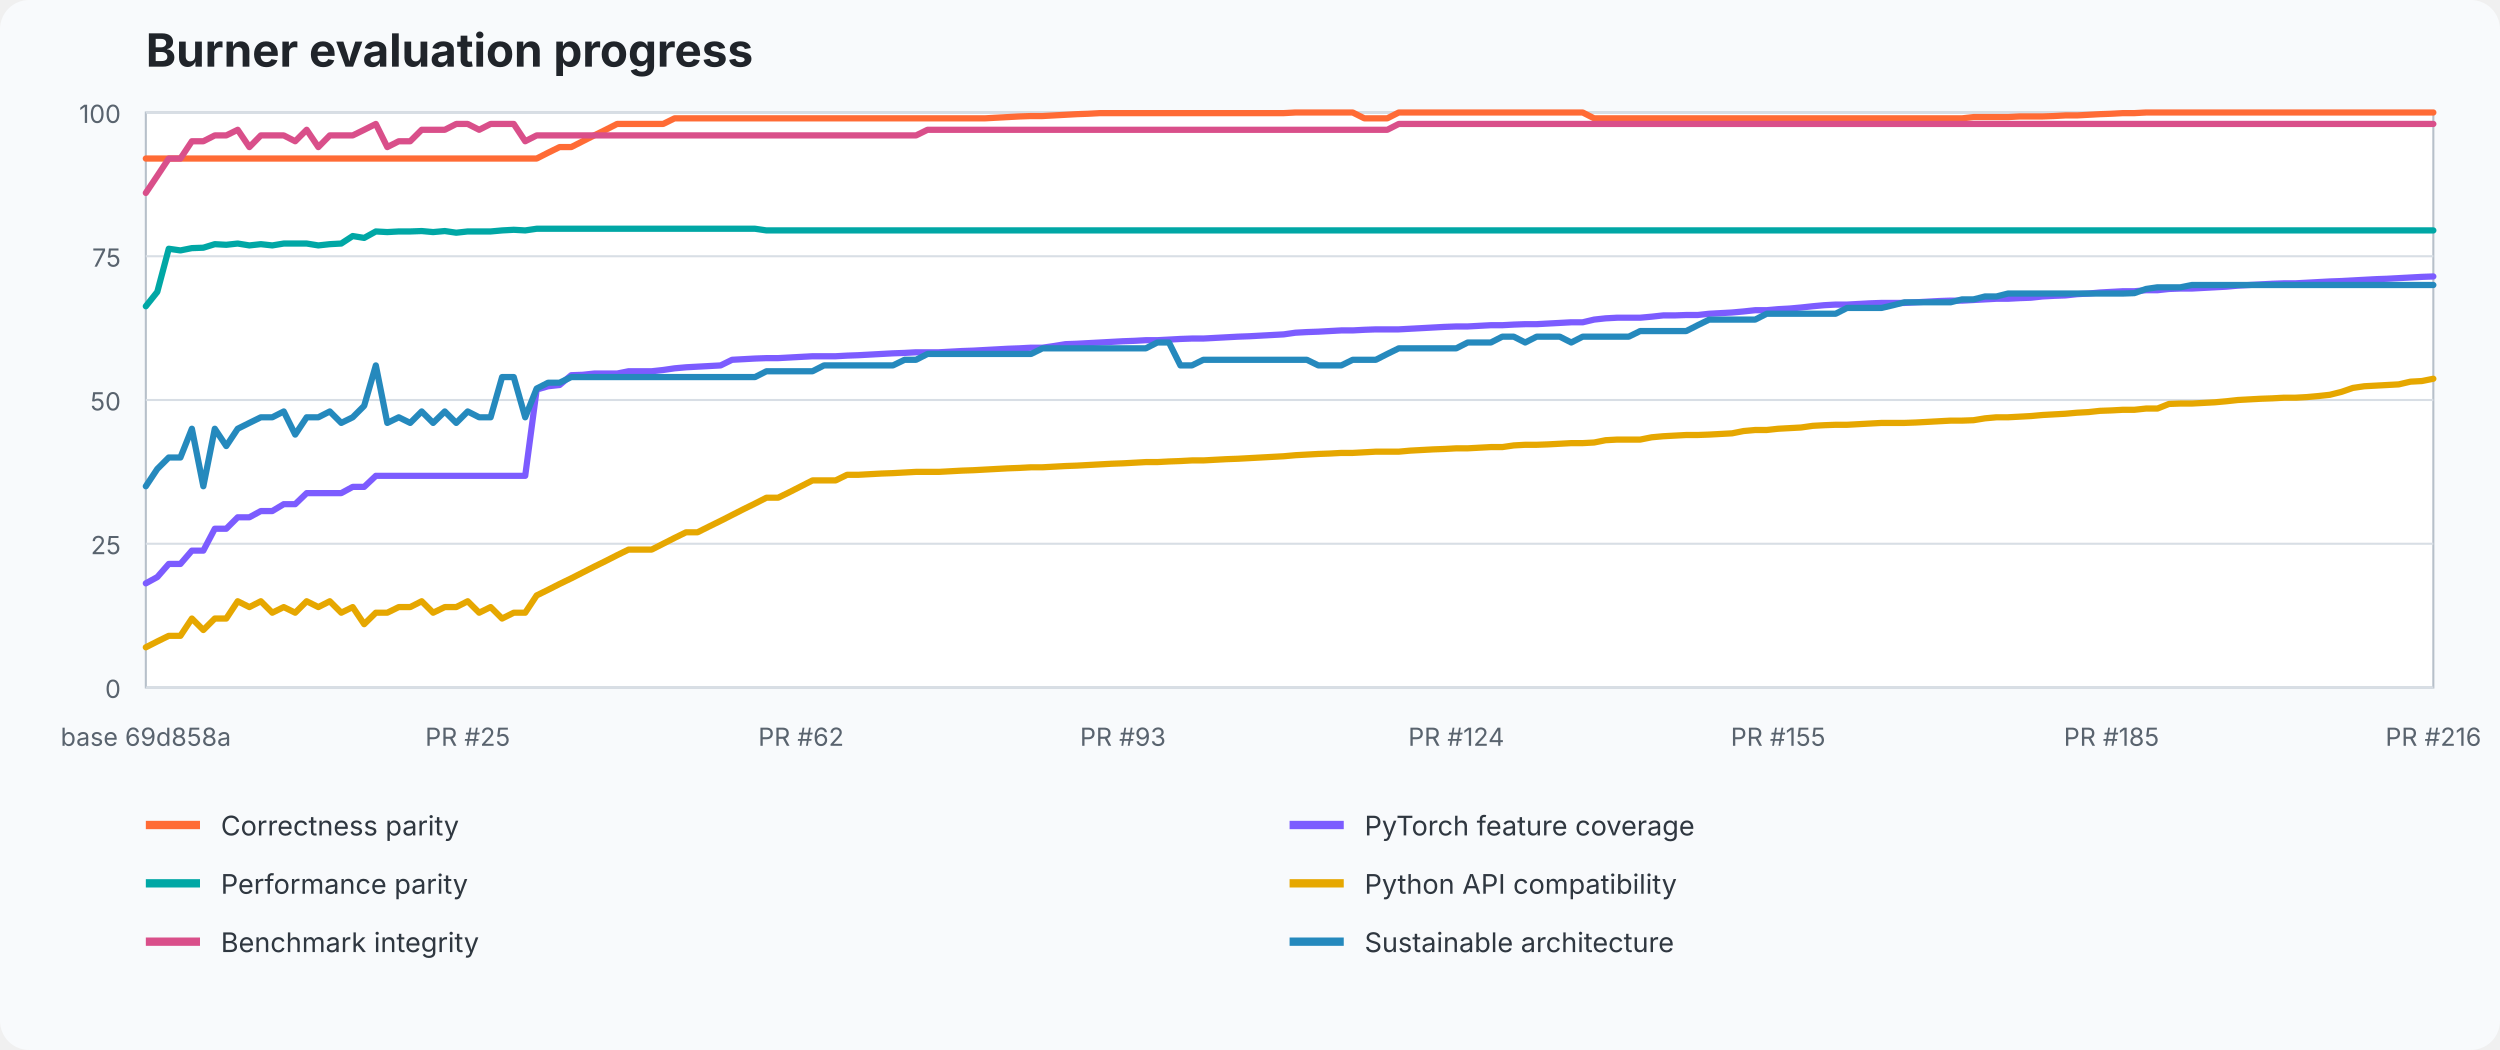
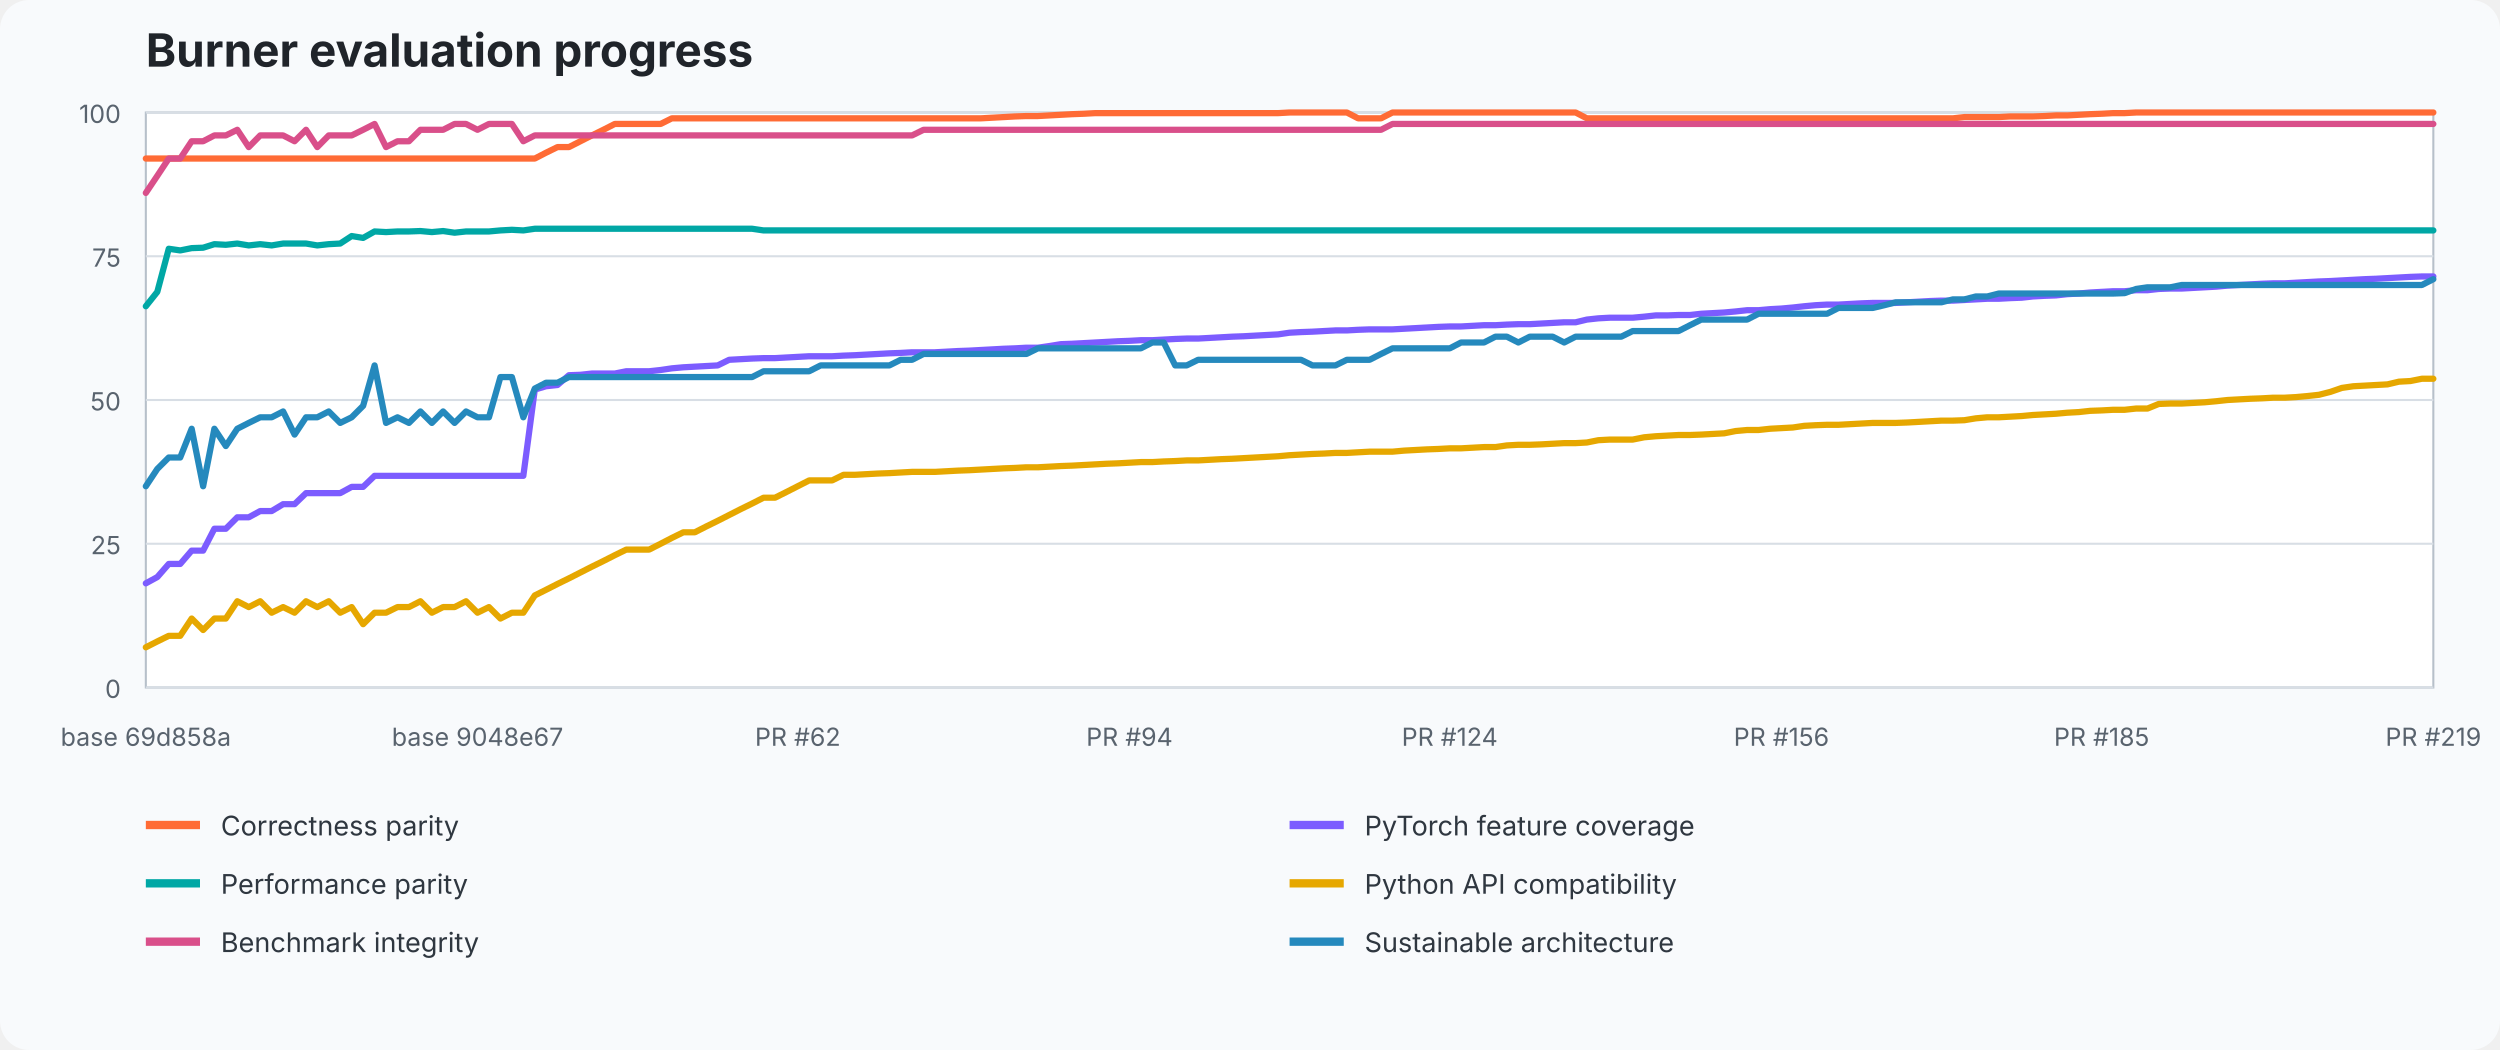
<svg xmlns="http://www.w3.org/2000/svg" width="1200" height="504" viewBox="0 0 1200 504" role="img" aria-labelledby="title desc">
  <style>text{font-family:ui-sans-serif,system-ui,-apple-system,BlinkMacSystemFont,"Segoe UI",sans-serif}.title{font-size:22px;font-weight:700;fill:#20242a}.axis{font-size:12px;fill:#59636e}.legend{font-size:13px;fill:#2f3740}.grid{stroke:#d8dee5;stroke-width:1}.plot{fill:#fff;stroke:#b7c0ca}</style>
  <rect width="100%" height="100%" fill="#f8fafc" rx="14" />
  <text x="70" y="32" class="title">Burner evaluation progress</text>
  <rect x="70" y="54" width="1098" height="276" class="plot" />
  <line x1="70" y1="330" x2="1168" y2="330" class="grid" />
  <text x="58" y="335" text-anchor="end" class="axis">0</text>
  <line x1="70" y1="261" x2="1168" y2="261" class="grid" />
  <text x="58" y="266" text-anchor="end" class="axis">25</text>
  <line x1="70" y1="192" x2="1168" y2="192" class="grid" />
  <text x="58" y="197" text-anchor="end" class="axis">50</text>
  <line x1="70" y1="123" x2="1168" y2="123" class="grid" />
  <text x="58" y="128" text-anchor="end" class="axis">75</text>
  <line x1="70" y1="54" x2="1168" y2="54" class="grid" />
  <text x="58" y="59" text-anchor="end" class="axis">100</text>
-   <polyline points="70.0,76.1 75.5,76.1 81.0,76.1 86.6,76.1 92.1,76.1 97.6,76.1 103.1,76.1 108.6,76.1 114.1,76.1 119.7,76.1 125.2,76.1 130.7,76.1 136.2,76.1 141.7,76.1 147.2,76.1 152.8,76.1 158.3,76.1 163.8,76.1 169.3,76.1 174.8,76.1 180.4,76.1 185.9,76.1 191.4,76.1 196.9,76.1 202.4,76.1 207.9,76.1 213.5,76.1 219.0,76.1 224.5,76.1 230.0,76.1 235.5,76.1 241.0,76.1 246.6,76.1 252.1,76.1 257.6,76.1 263.1,73.3 268.6,70.6 274.2,70.6 279.7,67.8 285.2,65.0 290.7,62.3 296.2,59.5 301.7,59.5 307.3,59.5 312.8,59.5 318.3,59.5 323.8,56.8 329.3,56.8 334.8,56.8 340.4,56.8 345.9,56.8 351.4,56.8 356.9,56.8 362.4,56.8 367.9,56.8 373.5,56.8 379.0,56.8 384.5,56.8 390.0,56.8 395.5,56.8 401.1,56.8 406.6,56.8 412.1,56.8 417.6,56.8 423.1,56.8 428.6,56.8 434.2,56.8 439.7,56.8 445.2,56.8 450.7,56.8 456.2,56.8 461.7,56.8 467.3,56.8 472.8,56.8 478.3,56.5 483.8,56.2 489.3,55.9 494.9,55.7 500.4,55.7 505.9,55.4 511.4,55.1 516.9,54.8 522.4,54.6 528.0,54.3 533.5,54.3 539.0,54.3 544.5,54.3 550.0,54.3 555.5,54.3 561.1,54.3 566.6,54.3 572.1,54.3 577.6,54.3 583.1,54.3 588.7,54.3 594.2,54.3 599.7,54.3 605.2,54.3 610.7,54.3 616.2,54.3 621.8,54.0 627.3,54.0 632.8,54.0 638.3,54.0 643.8,54.0 649.3,54.0 654.9,56.8 660.4,56.8 665.9,56.8 671.4,54.0 676.9,54.0 682.5,54.0 688.0,54.0 693.5,54.0 699.0,54.0 704.5,54.0 710.0,54.0 715.6,54.0 721.1,54.0 726.6,54.0 732.1,54.0 737.6,54.0 743.1,54.0 748.7,54.0 754.2,54.0 759.7,54.0 765.2,56.8 770.7,56.8 776.3,56.8 781.8,56.8 787.3,56.8 792.8,56.8 798.3,56.8 803.8,56.8 809.4,56.8 814.9,56.8 820.4,56.8 825.9,56.8 831.4,56.8 836.9,56.8 842.5,56.8 848.0,56.8 853.5,56.8 859.0,56.8 864.5,56.8 870.1,56.8 875.6,56.8 881.1,56.8 886.6,56.8 892.1,56.8 897.6,56.8 903.2,56.8 908.7,56.8 914.2,56.8 919.7,56.8 925.2,56.8 930.7,56.8 936.3,56.8 941.8,56.8 947.3,56.2 952.8,56.2 958.3,56.2 963.8,56.2 969.4,55.9 974.9,55.9 980.4,55.9 985.9,55.7 991.4,55.4 997.0,55.4 1002.5,55.1 1008.0,54.8 1013.5,54.6 1019.0,54.3 1024.5,54.3 1030.1,54.0 1035.6,54.0 1041.1,54.0 1046.6,54.0 1052.1,54.0 1057.6,54.0 1063.2,54.0 1068.7,54.0 1074.2,54.0 1079.7,54.0 1085.2,54.0 1090.8,54.0 1096.3,54.0 1101.8,54.0 1107.3,54.0 1112.8,54.0 1118.3,54.0 1123.9,54.0 1129.4,54.0 1134.9,54.0 1140.4,54.0 1145.9,54.0 1151.4,54.0 1157.0,54.0 1162.5,54.0 1168.0,54.0" fill="none" stroke="#ff6b35" stroke-width="3" stroke-linejoin="round" stroke-linecap="round" />
-   <polyline points="70.0,280.0 75.5,277.0 81.0,270.7 86.6,270.7 92.1,264.3 97.6,264.3 103.1,253.8 108.6,253.8 114.1,248.3 119.7,248.3 125.2,245.3 130.7,245.3 136.2,242.0 141.7,242.0 147.2,236.7 152.8,236.7 158.3,236.7 163.8,236.7 169.3,233.7 174.8,233.7 180.4,228.4 185.9,228.4 191.4,228.4 196.9,228.4 202.4,228.4 207.9,228.4 213.5,228.4 219.0,228.4 224.5,228.4 230.0,228.4 235.5,228.4 241.0,228.4 246.6,228.4 252.1,228.4 257.6,187.0 263.1,185.4 268.6,184.8 274.2,180.1 279.7,179.9 285.2,179.3 290.7,179.3 296.2,179.3 301.7,178.2 307.3,178.2 312.8,178.2 318.3,177.6 323.8,176.8 329.3,176.3 334.8,176.0 340.4,175.7 345.9,175.4 351.4,172.7 356.9,172.4 362.4,172.1 367.9,171.9 373.5,171.9 379.0,171.6 384.5,171.3 390.0,171.0 395.5,171.0 401.1,171.0 406.6,170.7 412.1,170.5 417.6,170.2 423.1,169.9 428.6,169.6 434.2,169.4 439.7,169.1 445.2,169.1 450.7,169.1 456.2,168.8 461.7,168.5 467.3,168.3 472.8,168.0 478.3,167.7 483.8,167.4 489.3,167.2 494.9,166.9 500.4,166.9 505.9,166.1 511.4,165.2 516.9,165.0 522.4,164.7 528.0,164.4 533.5,164.1 539.0,163.8 544.5,163.6 550.0,163.3 555.5,163.3 561.1,163.0 566.6,162.7 572.1,162.5 577.6,162.5 583.1,162.2 588.7,161.9 594.2,161.6 599.7,161.4 605.2,161.1 610.7,160.8 616.2,160.5 621.8,159.7 627.3,159.4 632.8,159.2 638.3,158.9 643.8,158.6 649.3,158.6 654.9,158.3 660.4,158.1 665.9,158.1 671.4,158.1 676.9,157.8 682.5,157.5 688.0,157.2 693.5,156.9 699.0,156.7 704.5,156.7 710.0,156.4 715.6,156.1 721.1,156.1 726.6,155.8 732.1,155.6 737.6,155.6 743.1,155.3 748.7,155.0 754.2,154.7 759.7,154.7 765.2,153.4 770.7,152.8 776.3,152.5 781.8,152.5 787.3,152.5 792.8,152.0 798.3,151.4 803.8,151.4 809.4,151.2 814.9,151.2 820.4,150.6 825.9,150.3 831.4,150.0 836.9,149.5 842.5,148.9 848.0,148.9 853.5,148.4 859.0,148.1 864.5,147.6 870.1,147.0 875.6,146.5 881.1,146.2 886.6,146.2 892.1,145.9 897.6,145.6 903.2,145.4 908.7,145.4 914.2,145.4 919.7,145.1 925.2,144.8 930.7,144.5 936.3,144.3 941.8,144.3 947.3,144.0 952.8,143.7 958.3,143.4 963.8,143.4 969.4,143.1 974.9,142.9 980.4,142.3 985.9,142.0 991.4,141.8 997.0,141.2 1002.5,140.9 1008.0,140.4 1013.5,140.1 1019.0,139.8 1024.5,139.8 1030.1,139.3 1035.6,139.3 1041.1,138.7 1046.6,138.5 1052.1,138.5 1057.6,138.2 1063.2,137.9 1068.7,137.6 1074.2,137.1 1079.7,136.8 1085.2,136.5 1090.8,136.2 1096.3,136.0 1101.8,136.0 1107.3,135.7 1112.8,135.4 1118.3,135.1 1123.9,134.9 1129.4,134.6 1134.9,134.3 1140.4,134.0 1145.9,133.8 1151.4,133.5 1157.0,133.2 1162.5,132.9 1168.0,132.7" fill="none" stroke="#7c5cff" stroke-width="3" stroke-linejoin="round" stroke-linecap="round" />
-   <polyline points="70.0,147.0 75.5,140.1 81.0,119.4 86.6,120.2 92.1,119.1 97.6,118.9 103.1,117.2 108.6,117.5 114.1,116.9 119.7,117.8 125.2,117.2 130.7,117.8 136.2,116.9 141.7,116.9 147.2,116.9 152.8,117.8 158.3,117.2 163.8,116.9 169.3,113.3 174.8,114.2 180.4,111.1 185.9,111.4 191.4,111.1 196.9,111.1 202.4,110.9 207.9,111.4 213.5,110.9 219.0,111.7 224.5,111.1 230.0,111.1 235.5,111.1 241.0,110.6 246.6,110.3 252.1,110.6 257.6,109.8 263.1,109.8 268.6,109.8 274.2,109.8 279.7,109.8 285.2,109.8 290.7,109.8 296.2,109.8 301.7,109.8 307.3,109.8 312.8,109.8 318.3,109.8 323.8,109.8 329.3,109.8 334.8,109.8 340.4,109.8 345.9,109.8 351.4,109.8 356.9,109.8 362.4,109.8 367.9,110.6 373.5,110.6 379.0,110.6 384.5,110.6 390.0,110.6 395.5,110.6 401.1,110.6 406.6,110.6 412.1,110.6 417.6,110.6 423.1,110.6 428.6,110.6 434.2,110.6 439.7,110.6 445.2,110.6 450.7,110.6 456.2,110.6 461.7,110.6 467.3,110.6 472.8,110.6 478.3,110.6 483.8,110.6 489.3,110.6 494.9,110.6 500.4,110.6 505.9,110.6 511.4,110.6 516.9,110.6 522.4,110.6 528.0,110.6 533.5,110.6 539.0,110.6 544.5,110.6 550.0,110.6 555.5,110.6 561.1,110.6 566.6,110.6 572.1,110.6 577.6,110.6 583.1,110.6 588.7,110.6 594.2,110.6 599.7,110.6 605.2,110.6 610.7,110.6 616.2,110.6 621.8,110.6 627.3,110.6 632.8,110.6 638.3,110.6 643.8,110.6 649.3,110.6 654.9,110.6 660.4,110.6 665.9,110.6 671.4,110.6 676.9,110.6 682.5,110.6 688.0,110.6 693.5,110.6 699.0,110.6 704.5,110.6 710.0,110.6 715.6,110.6 721.1,110.6 726.6,110.6 732.1,110.6 737.6,110.6 743.1,110.6 748.7,110.6 754.2,110.6 759.7,110.6 765.2,110.6 770.7,110.6 776.3,110.6 781.8,110.6 787.3,110.6 792.8,110.6 798.3,110.6 803.8,110.6 809.4,110.6 814.9,110.6 820.4,110.6 825.9,110.6 831.4,110.6 836.9,110.6 842.5,110.6 848.0,110.6 853.5,110.6 859.0,110.6 864.5,110.6 870.1,110.6 875.6,110.6 881.1,110.6 886.6,110.6 892.1,110.6 897.6,110.6 903.2,110.6 908.7,110.6 914.2,110.6 919.7,110.6 925.2,110.6 930.7,110.6 936.3,110.6 941.8,110.6 947.3,110.6 952.8,110.6 958.3,110.6 963.8,110.6 969.4,110.6 974.9,110.6 980.4,110.6 985.9,110.6 991.4,110.6 997.0,110.6 1002.5,110.6 1008.0,110.6 1013.5,110.6 1019.0,110.6 1024.5,110.6 1030.1,110.6 1035.6,110.6 1041.1,110.6 1046.6,110.6 1052.1,110.6 1057.6,110.6 1063.2,110.6 1068.7,110.6 1074.2,110.6 1079.7,110.6 1085.2,110.6 1090.8,110.6 1096.3,110.6 1101.8,110.6 1107.3,110.6 1112.8,110.6 1118.3,110.6 1123.9,110.6 1129.4,110.6 1134.9,110.6 1140.4,110.6 1145.9,110.6 1151.4,110.6 1157.0,110.6 1162.5,110.6 1168.0,110.6" fill="none" stroke="#00a7a5" stroke-width="3" stroke-linejoin="round" stroke-linecap="round" />
-   <polyline points="70.0,310.7 75.5,307.9 81.0,305.2 86.6,305.2 92.1,296.9 97.6,302.4 103.1,296.9 108.6,296.9 114.1,288.6 119.7,291.4 125.2,288.6 130.7,294.1 136.2,291.4 141.7,294.1 147.2,288.6 152.8,291.4 158.3,288.6 163.8,294.1 169.3,291.4 174.8,299.6 180.4,294.1 185.9,294.1 191.4,291.4 196.9,291.4 202.4,288.6 207.9,294.1 213.5,291.4 219.0,291.4 224.5,288.6 230.0,294.1 235.5,291.4 241.0,296.9 246.6,294.1 252.1,294.1 257.6,285.8 263.1,283.1 268.6,280.3 274.2,277.6 279.7,274.8 285.2,272.0 290.7,269.3 296.2,266.5 301.7,263.8 307.3,263.8 312.8,263.8 318.3,261.0 323.8,258.2 329.3,255.5 334.8,255.5 340.4,252.7 345.9,250.0 351.4,247.2 356.9,244.4 362.4,241.7 367.9,238.9 373.5,238.9 379.0,236.2 384.5,233.4 390.0,230.6 395.5,230.6 401.1,230.6 406.6,227.9 412.1,227.9 417.6,227.6 423.1,227.3 428.6,227.1 434.2,226.8 439.7,226.5 445.2,226.5 450.7,226.5 456.2,226.2 461.7,225.9 467.3,225.7 472.8,225.4 478.3,225.1 483.8,224.8 489.3,224.6 494.9,224.3 500.4,224.3 505.9,224.0 511.4,223.7 516.9,223.5 522.4,223.2 528.0,222.9 533.5,222.6 539.0,222.4 544.5,222.1 550.0,221.8 555.5,221.8 561.1,221.5 566.6,221.3 572.1,221.0 577.6,221.0 583.1,220.7 588.7,220.4 594.2,220.2 599.7,219.9 605.2,219.6 610.7,219.3 616.2,219.0 621.8,218.5 627.3,218.2 632.8,217.9 638.3,217.7 643.8,217.4 649.3,217.4 654.9,217.1 660.4,216.8 665.9,216.8 671.4,216.8 676.9,216.3 682.5,216.0 688.0,215.7 693.5,215.5 699.0,215.2 704.5,215.2 710.0,214.9 715.6,214.6 721.1,214.6 726.6,213.8 732.1,213.5 737.6,213.5 743.1,213.3 748.7,213.0 754.2,212.7 759.7,212.7 765.2,212.4 770.7,211.3 776.3,211.0 781.8,211.0 787.3,211.0 792.8,209.9 798.3,209.4 803.8,209.1 809.4,208.8 814.9,208.8 820.4,208.6 825.9,208.3 831.4,208.0 836.9,206.9 842.5,206.4 848.0,206.4 853.5,205.8 859.0,205.5 864.5,205.2 870.1,204.4 875.6,204.1 881.1,203.9 886.6,203.9 892.1,203.6 897.6,203.3 903.2,203.0 908.7,203.0 914.2,203.0 919.7,202.8 925.2,202.5 930.7,202.2 936.3,201.9 941.8,201.9 947.3,201.7 952.8,200.8 958.3,200.3 963.8,200.3 969.4,200.0 974.9,199.7 980.4,199.2 985.9,198.9 991.4,198.6 997.0,198.1 1002.5,197.8 1008.0,197.2 1013.5,197.0 1019.0,196.7 1024.5,196.7 1030.1,196.1 1035.6,196.1 1041.1,193.9 1046.6,193.7 1052.1,193.7 1057.6,193.4 1063.2,193.1 1068.7,192.6 1074.2,192.0 1079.7,191.7 1085.2,191.4 1090.8,191.2 1096.3,190.9 1101.8,190.9 1107.3,190.6 1112.8,190.1 1118.3,189.5 1123.9,188.1 1129.4,186.2 1134.9,185.4 1140.4,185.1 1145.9,184.8 1151.4,184.5 1157.0,183.2 1162.5,182.9 1168.0,181.8" fill="none" stroke="#e6a700" stroke-width="3" stroke-linejoin="round" stroke-linecap="round" />
-   <polyline points="70.0,92.6 75.5,84.4 81.0,76.1 86.6,76.1 92.1,67.8 97.6,67.8 103.1,65.0 108.6,65.0 114.1,62.3 119.7,70.6 125.2,65.0 130.7,65.0 136.2,65.0 141.7,67.8 147.2,62.3 152.8,70.6 158.3,65.0 163.8,65.0 169.3,65.0 174.8,62.3 180.4,59.5 185.9,70.6 191.4,67.8 196.9,67.8 202.4,62.3 207.9,62.3 213.5,62.3 219.0,59.5 224.5,59.5 230.0,62.3 235.5,59.5 241.0,59.5 246.6,59.5 252.1,67.8 257.6,65.0 263.1,65.0 268.6,65.0 274.2,65.0 279.7,65.0 285.2,65.0 290.7,65.0 296.2,65.0 301.7,65.0 307.3,65.0 312.8,65.0 318.3,65.0 323.8,65.0 329.3,65.0 334.8,65.0 340.4,65.0 345.9,65.0 351.4,65.0 356.9,65.0 362.4,65.0 367.9,65.0 373.5,65.0 379.0,65.0 384.5,65.0 390.0,65.0 395.5,65.0 401.1,65.0 406.6,65.0 412.1,65.0 417.6,65.0 423.1,65.0 428.6,65.0 434.2,65.0 439.7,65.0 445.2,62.3 450.7,62.3 456.2,62.3 461.7,62.3 467.3,62.3 472.8,62.3 478.3,62.3 483.8,62.3 489.3,62.3 494.9,62.3 500.4,62.3 505.9,62.3 511.4,62.3 516.9,62.3 522.4,62.3 528.0,62.3 533.5,62.3 539.0,62.3 544.5,62.3 550.0,62.3 555.5,62.3 561.1,62.3 566.6,62.3 572.1,62.3 577.6,62.3 583.1,62.3 588.7,62.3 594.2,62.3 599.7,62.3 605.2,62.3 610.7,62.3 616.2,62.3 621.8,62.3 627.3,62.3 632.8,62.3 638.3,62.3 643.8,62.3 649.3,62.3 654.9,62.3 660.4,62.3 665.9,62.3 671.4,59.5 676.9,59.5 682.5,59.5 688.0,59.5 693.5,59.5 699.0,59.5 704.5,59.5 710.0,59.5 715.6,59.5 721.1,59.5 726.6,59.5 732.1,59.5 737.6,59.5 743.1,59.5 748.7,59.5 754.2,59.5 759.7,59.5 765.2,59.5 770.7,59.5 776.3,59.5 781.8,59.5 787.3,59.5 792.8,59.5 798.3,59.5 803.8,59.5 809.4,59.5 814.9,59.5 820.4,59.5 825.9,59.5 831.4,59.5 836.9,59.5 842.5,59.5 848.0,59.5 853.5,59.5 859.0,59.5 864.5,59.5 870.1,59.5 875.6,59.5 881.1,59.5 886.6,59.5 892.1,59.5 897.6,59.5 903.2,59.5 908.7,59.5 914.2,59.5 919.7,59.5 925.2,59.5 930.7,59.5 936.3,59.5 941.8,59.5 947.3,59.5 952.8,59.5 958.3,59.5 963.8,59.5 969.4,59.5 974.9,59.5 980.4,59.5 985.9,59.5 991.4,59.5 997.0,59.5 1002.5,59.5 1008.0,59.5 1013.5,59.5 1019.0,59.5 1024.5,59.5 1030.1,59.5 1035.6,59.5 1041.1,59.5 1046.6,59.5 1052.1,59.5 1057.6,59.5 1063.2,59.5 1068.7,59.5 1074.2,59.5 1079.7,59.5 1085.2,59.5 1090.8,59.5 1096.3,59.5 1101.8,59.5 1107.3,59.5 1112.8,59.5 1118.3,59.5 1123.9,59.5 1129.4,59.5 1134.9,59.5 1140.4,59.5 1145.9,59.5 1151.4,59.5 1157.0,59.5 1162.5,59.5 1168.0,59.5" fill="none" stroke="#d94f8a" stroke-width="3" stroke-linejoin="round" stroke-linecap="round" />
-   <polyline points="70.0,233.4 75.5,225.1 81.0,219.6 86.6,219.6 92.1,205.8 97.6,233.4 103.1,205.8 108.6,214.1 114.1,205.8 119.7,203.0 125.2,200.3 130.7,200.3 136.2,197.5 141.7,208.6 147.2,200.3 152.8,200.3 158.3,197.5 163.8,203.0 169.3,200.3 174.8,194.8 180.4,175.4 185.9,203.0 191.4,200.3 196.9,203.0 202.4,197.5 207.9,203.0 213.5,197.5 219.0,203.0 224.5,197.5 230.0,200.3 235.5,200.3 241.0,181.0 246.6,181.0 252.1,200.3 257.6,186.5 263.1,183.7 268.6,183.7 274.2,181.0 279.7,181.0 285.2,181.0 290.7,181.0 296.2,181.0 301.7,181.0 307.3,181.0 312.8,181.0 318.3,181.0 323.8,181.0 329.3,181.0 334.8,181.0 340.4,181.0 345.9,181.0 351.4,181.0 356.9,181.0 362.4,181.0 367.9,178.2 373.5,178.2 379.0,178.2 384.5,178.2 390.0,178.2 395.5,175.4 401.1,175.4 406.6,175.4 412.1,175.4 417.6,175.4 423.1,175.4 428.6,175.4 434.2,172.7 439.7,172.7 445.2,169.9 450.7,169.9 456.2,169.9 461.7,169.9 467.3,169.9 472.8,169.9 478.3,169.9 483.8,169.9 489.3,169.9 494.9,169.9 500.4,167.2 505.9,167.2 511.4,167.2 516.9,167.2 522.4,167.2 528.0,167.2 533.5,167.2 539.0,167.2 544.5,167.2 550.0,167.2 555.5,164.4 561.1,164.4 566.6,175.4 572.1,175.4 577.6,172.7 583.1,172.7 588.7,172.7 594.2,172.7 599.7,172.7 605.2,172.7 610.7,172.7 616.2,172.7 621.8,172.7 627.3,172.7 632.8,175.4 638.3,175.4 643.8,175.4 649.3,172.7 654.9,172.7 660.4,172.7 665.9,169.9 671.4,167.2 676.9,167.2 682.5,167.2 688.0,167.2 693.5,167.2 699.0,167.2 704.5,164.4 710.0,164.4 715.6,164.4 721.1,161.6 726.6,161.6 732.1,164.4 737.6,161.6 743.1,161.6 748.7,161.6 754.2,164.4 759.7,161.6 765.2,161.6 770.7,161.6 776.3,161.6 781.8,161.6 787.3,158.9 792.8,158.9 798.3,158.9 803.8,158.9 809.4,158.9 814.9,156.1 820.4,153.4 825.9,153.4 831.4,153.4 836.9,153.4 842.5,153.4 848.0,150.6 853.5,150.6 859.0,150.6 864.5,150.6 870.1,150.6 875.6,150.6 881.1,150.6 886.6,147.8 892.1,147.8 897.6,147.8 903.2,147.8 908.7,146.5 914.2,145.1 919.7,145.1 925.2,145.1 930.7,145.1 936.3,145.1 941.8,143.7 947.3,143.7 952.8,142.3 958.3,142.3 963.8,140.9 969.4,140.9 974.9,140.9 980.4,140.9 985.9,140.9 991.4,140.9 997.0,140.9 1002.5,140.9 1008.0,140.9 1013.5,140.9 1019.0,140.9 1024.5,140.7 1030.1,138.7 1035.6,137.9 1041.1,137.9 1046.6,137.9 1052.1,136.8 1057.6,136.8 1063.2,136.8 1068.7,136.8 1074.2,136.8 1079.7,136.8 1085.2,136.8 1090.8,136.8 1096.3,136.8 1101.8,136.8 1107.3,136.8 1112.8,136.8 1118.3,136.8 1123.9,136.8 1129.4,136.8 1134.9,136.8 1140.4,136.8 1145.9,136.8 1151.4,136.8 1157.0,136.8 1162.5,136.8 1168.0,136.8" fill="none" stroke="#2589bd" stroke-width="3" stroke-linejoin="round" stroke-linecap="round" />
+   <polyline points="70.0,76.1 75.5,76.1 81.0,76.1 86.5,76.1 92.0,76.1 97.5,76.1 102.9,76.1 108.4,76.1 113.9,76.1 119.4,76.1 124.9,76.1 130.4,76.1 135.9,76.1 141.4,76.1 146.9,76.1 152.3,76.1 157.8,76.1 163.3,76.1 168.8,76.1 174.3,76.1 179.8,76.1 185.3,76.1 190.8,76.1 196.3,76.1 201.8,76.1 207.3,76.1 212.7,76.1 218.2,76.1 223.7,76.1 229.2,76.1 234.7,76.1 240.2,76.1 245.7,76.1 251.2,76.1 256.7,76.1 262.1,73.3 267.6,70.6 273.1,70.6 278.6,67.8 284.1,65.0 289.6,62.3 295.1,59.5 300.6,59.5 306.1,59.5 311.6,59.5 317.1,59.5 322.5,56.8 328.0,56.8 333.5,56.8 339.0,56.8 344.5,56.8 350.0,56.8 355.5,56.8 361.0,56.8 366.5,56.8 372.0,56.8 377.4,56.8 382.9,56.8 388.4,56.8 393.9,56.8 399.4,56.8 404.9,56.8 410.4,56.8 415.9,56.8 421.4,56.8 426.9,56.8 432.3,56.8 437.8,56.8 443.3,56.8 448.8,56.8 454.3,56.8 459.8,56.8 465.3,56.8 470.8,56.8 476.3,56.5 481.8,56.2 487.2,55.9 492.7,55.7 498.2,55.7 503.7,55.4 509.2,55.1 514.7,54.8 520.2,54.6 525.7,54.3 531.2,54.3 536.6,54.3 542.1,54.3 547.6,54.3 553.1,54.3 558.6,54.3 564.1,54.3 569.6,54.3 575.1,54.3 580.6,54.3 586.1,54.3 591.5,54.3 597.0,54.3 602.5,54.3 608.0,54.3 613.5,54.3 619.0,54.0 624.5,54.0 630.0,54.0 635.5,54.0 641.0,54.0 646.5,54.0 651.9,56.8 657.4,56.8 662.9,56.8 668.4,54.0 673.9,54.0 679.4,54.0 684.9,54.0 690.4,54.0 695.9,54.0 701.3,54.0 706.8,54.0 712.3,54.0 717.8,54.0 723.3,54.0 728.8,54.0 734.3,54.0 739.8,54.0 745.3,54.0 750.8,54.0 756.3,54.0 761.7,56.8 767.2,56.8 772.7,56.8 778.2,56.8 783.7,56.8 789.2,56.8 794.7,56.8 800.2,56.8 805.7,56.8 811.2,56.8 816.6,56.8 822.1,56.8 827.6,56.8 833.1,56.8 838.6,56.8 844.1,56.8 849.6,56.8 855.1,56.8 860.6,56.8 866.0,56.8 871.5,56.8 877.0,56.8 882.5,56.8 888.0,56.8 893.5,56.8 899.0,56.8 904.5,56.8 910.0,56.8 915.5,56.8 921.0,56.8 926.4,56.8 931.9,56.8 937.4,56.8 942.9,56.2 948.4,56.2 953.9,56.2 959.4,56.2 964.9,55.9 970.4,55.9 975.8,55.9 981.3,55.7 986.8,55.4 992.3,55.4 997.8,55.1 1003.3,54.8 1008.8,54.6 1014.3,54.3 1019.8,54.3 1025.3,54.0 1030.8,54.0 1036.2,54.0 1041.7,54.0 1047.2,54.0 1052.7,54.0 1058.2,54.0 1063.7,54.0 1069.2,54.0 1074.7,54.0 1080.2,54.0 1085.7,54.0 1091.1,54.0 1096.6,54.0 1102.1,54.0 1107.6,54.0 1113.1,54.0 1118.6,54.0 1124.1,54.0 1129.6,54.0 1135.1,54.0 1140.5,54.0 1146.0,54.0 1151.5,54.0 1157.0,54.0 1162.5,54.0 1168.0,54.0" fill="none" stroke="#ff6b35" stroke-width="3" stroke-linejoin="round" stroke-linecap="round" />
+   <polyline points="70.0,280.0 75.5,277.0 81.0,270.7 86.5,270.7 92.0,264.3 97.5,264.3 102.9,253.8 108.4,253.8 113.9,248.3 119.4,248.3 124.9,245.3 130.4,245.3 135.9,242.0 141.4,242.0 146.9,236.7 152.3,236.7 157.8,236.7 163.3,236.7 168.8,233.7 174.3,233.7 179.8,228.4 185.3,228.4 190.8,228.4 196.3,228.4 201.8,228.4 207.3,228.4 212.7,228.4 218.2,228.4 223.7,228.4 229.2,228.4 234.7,228.4 240.2,228.4 245.7,228.4 251.2,228.4 256.7,187.0 262.1,185.4 267.6,184.8 273.1,180.1 278.6,179.9 284.1,179.3 289.6,179.3 295.1,179.3 300.6,178.2 306.1,178.2 311.6,178.2 317.1,177.6 322.5,176.8 328.0,176.3 333.5,176.0 339.0,175.7 344.5,175.4 350.0,172.7 355.5,172.4 361.0,172.1 366.5,171.9 372.0,171.9 377.4,171.6 382.9,171.3 388.4,171.0 393.9,171.0 399.4,171.0 404.9,170.7 410.4,170.5 415.9,170.2 421.4,169.9 426.9,169.6 432.3,169.4 437.8,169.1 443.3,169.1 448.8,169.1 454.3,168.8 459.8,168.5 465.3,168.3 470.8,168.0 476.3,167.7 481.8,167.4 487.2,167.2 492.7,166.9 498.2,166.9 503.7,166.1 509.2,165.2 514.7,165.0 520.2,164.7 525.7,164.4 531.2,164.1 536.6,163.8 542.1,163.6 547.6,163.3 553.1,163.3 558.6,163.0 564.1,162.7 569.6,162.5 575.1,162.5 580.6,162.2 586.1,161.9 591.5,161.6 597.0,161.4 602.5,161.1 608.0,160.8 613.5,160.5 619.0,159.7 624.5,159.4 630.0,159.2 635.5,158.9 641.0,158.6 646.5,158.6 651.9,158.3 657.4,158.1 662.9,158.1 668.4,158.1 673.9,157.8 679.4,157.5 684.9,157.2 690.4,156.9 695.9,156.7 701.3,156.7 706.8,156.4 712.3,156.1 717.8,156.1 723.3,155.8 728.8,155.6 734.3,155.6 739.8,155.3 745.3,155.0 750.8,154.7 756.3,154.7 761.7,153.4 767.2,152.8 772.7,152.5 778.2,152.5 783.7,152.5 789.2,152.0 794.7,151.4 800.2,151.4 805.7,151.2 811.2,151.2 816.6,150.6 822.1,150.3 827.6,150.0 833.1,149.5 838.6,148.9 844.1,148.9 849.6,148.4 855.1,148.1 860.6,147.6 866.0,147.0 871.5,146.5 877.0,146.2 882.5,146.2 888.0,145.9 893.5,145.6 899.0,145.4 904.5,145.4 910.0,145.4 915.5,145.1 921.0,144.8 926.4,144.5 931.9,144.3 937.4,144.3 942.9,144.0 948.4,143.7 953.9,143.4 959.4,143.4 964.9,143.1 970.4,142.9 975.8,142.3 981.3,142.0 986.8,141.8 992.3,141.2 997.8,140.9 1003.3,140.4 1008.8,140.1 1014.3,139.8 1019.8,139.8 1025.3,139.3 1030.8,139.3 1036.2,138.7 1041.7,138.5 1047.2,138.5 1052.7,138.2 1058.2,137.9 1063.7,137.6 1069.2,137.1 1074.7,136.8 1080.2,136.5 1085.7,136.2 1091.1,136.0 1096.6,136.0 1102.1,135.7 1107.6,135.4 1113.1,135.1 1118.6,134.9 1124.1,134.6 1129.6,134.3 1135.1,134.0 1140.5,133.8 1146.0,133.5 1151.5,133.2 1157.0,132.9 1162.5,132.7 1168.0,132.7" fill="none" stroke="#7c5cff" stroke-width="3" stroke-linejoin="round" stroke-linecap="round" />
+   <polyline points="70.0,147.0 75.5,140.1 81.0,119.4 86.5,120.2 92.0,119.1 97.5,118.9 102.9,117.2 108.4,117.5 113.9,116.9 119.4,117.8 124.9,117.2 130.4,117.8 135.9,116.9 141.4,116.9 146.9,116.9 152.3,117.8 157.8,117.2 163.3,116.9 168.8,113.3 174.3,114.2 179.8,111.1 185.3,111.4 190.8,111.1 196.3,111.1 201.8,110.9 207.3,111.4 212.7,110.9 218.2,111.7 223.7,111.1 229.2,111.1 234.7,111.1 240.2,110.6 245.7,110.3 251.2,110.6 256.7,109.8 262.1,109.8 267.6,109.8 273.1,109.8 278.6,109.8 284.1,109.8 289.6,109.8 295.1,109.8 300.6,109.8 306.1,109.8 311.6,109.8 317.1,109.8 322.5,109.8 328.0,109.8 333.5,109.8 339.0,109.8 344.5,109.8 350.0,109.8 355.5,109.8 361.0,109.8 366.5,110.6 372.0,110.6 377.4,110.6 382.9,110.6 388.4,110.6 393.9,110.6 399.4,110.6 404.9,110.6 410.4,110.6 415.9,110.6 421.4,110.6 426.9,110.6 432.3,110.6 437.8,110.6 443.3,110.6 448.8,110.6 454.3,110.6 459.8,110.6 465.3,110.6 470.8,110.6 476.3,110.6 481.8,110.6 487.2,110.6 492.7,110.6 498.2,110.6 503.7,110.6 509.2,110.6 514.7,110.6 520.2,110.6 525.7,110.6 531.2,110.6 536.6,110.6 542.1,110.6 547.6,110.6 553.1,110.6 558.6,110.6 564.1,110.6 569.6,110.6 575.1,110.6 580.6,110.6 586.1,110.6 591.5,110.6 597.0,110.6 602.5,110.6 608.0,110.6 613.5,110.6 619.0,110.6 624.5,110.6 630.0,110.6 635.5,110.6 641.0,110.6 646.5,110.6 651.9,110.6 657.4,110.6 662.9,110.6 668.4,110.6 673.9,110.6 679.4,110.6 684.9,110.6 690.4,110.6 695.9,110.6 701.3,110.6 706.8,110.6 712.3,110.6 717.8,110.6 723.3,110.6 728.8,110.6 734.3,110.6 739.8,110.6 745.3,110.6 750.8,110.6 756.3,110.6 761.7,110.6 767.2,110.6 772.7,110.6 778.2,110.6 783.7,110.6 789.2,110.6 794.7,110.6 800.2,110.6 805.7,110.6 811.2,110.6 816.6,110.6 822.1,110.6 827.6,110.6 833.1,110.6 838.6,110.6 844.1,110.6 849.6,110.6 855.1,110.6 860.6,110.6 866.0,110.6 871.5,110.6 877.0,110.6 882.5,110.6 888.0,110.6 893.5,110.6 899.0,110.6 904.5,110.6 910.0,110.6 915.5,110.6 921.0,110.6 926.4,110.6 931.9,110.6 937.4,110.6 942.9,110.6 948.4,110.6 953.9,110.6 959.4,110.6 964.9,110.6 970.4,110.6 975.8,110.6 981.3,110.6 986.8,110.6 992.3,110.6 997.8,110.6 1003.3,110.6 1008.8,110.6 1014.3,110.6 1019.8,110.6 1025.3,110.6 1030.8,110.6 1036.2,110.6 1041.7,110.6 1047.2,110.6 1052.7,110.6 1058.2,110.6 1063.7,110.6 1069.2,110.6 1074.7,110.6 1080.2,110.6 1085.7,110.6 1091.1,110.6 1096.6,110.6 1102.1,110.6 1107.6,110.6 1113.1,110.6 1118.6,110.6 1124.1,110.6 1129.6,110.6 1135.1,110.6 1140.5,110.6 1146.0,110.6 1151.5,110.6 1157.0,110.6 1162.5,110.6 1168.0,110.6" fill="none" stroke="#00a7a5" stroke-width="3" stroke-linejoin="round" stroke-linecap="round" />
+   <polyline points="70.0,310.7 75.5,307.9 81.0,305.2 86.5,305.2 92.0,296.9 97.5,302.4 102.9,296.9 108.4,296.9 113.9,288.6 119.4,291.4 124.9,288.6 130.4,294.1 135.9,291.4 141.4,294.1 146.9,288.6 152.3,291.4 157.8,288.6 163.3,294.1 168.8,291.4 174.3,299.6 179.8,294.1 185.3,294.1 190.8,291.4 196.3,291.4 201.8,288.6 207.3,294.1 212.7,291.4 218.2,291.4 223.7,288.6 229.2,294.1 234.7,291.4 240.2,296.9 245.7,294.1 251.2,294.1 256.7,285.8 262.1,283.1 267.6,280.3 273.1,277.6 278.6,274.8 284.1,272.0 289.6,269.3 295.1,266.5 300.6,263.8 306.1,263.8 311.6,263.8 317.1,261.0 322.5,258.2 328.0,255.5 333.5,255.5 339.0,252.7 344.5,250.0 350.0,247.2 355.5,244.4 361.0,241.7 366.5,238.9 372.0,238.9 377.4,236.2 382.9,233.4 388.4,230.6 393.9,230.6 399.4,230.6 404.9,227.9 410.4,227.9 415.9,227.6 421.4,227.3 426.9,227.1 432.3,226.8 437.8,226.5 443.3,226.5 448.8,226.5 454.3,226.2 459.8,225.9 465.3,225.7 470.8,225.4 476.3,225.1 481.8,224.8 487.2,224.6 492.7,224.3 498.2,224.3 503.7,224.0 509.2,223.7 514.7,223.5 520.2,223.2 525.7,222.9 531.2,222.6 536.6,222.4 542.1,222.1 547.6,221.8 553.1,221.8 558.6,221.5 564.1,221.3 569.6,221.0 575.1,221.0 580.6,220.7 586.1,220.4 591.5,220.2 597.0,219.9 602.5,219.6 608.0,219.3 613.5,219.0 619.0,218.5 624.5,218.2 630.0,217.9 635.5,217.7 641.0,217.4 646.5,217.4 651.9,217.1 657.4,216.8 662.9,216.8 668.4,216.8 673.9,216.3 679.4,216.0 684.9,215.7 690.4,215.5 695.9,215.2 701.3,215.2 706.8,214.9 712.3,214.6 717.8,214.6 723.3,213.8 728.8,213.5 734.3,213.5 739.8,213.3 745.3,213.0 750.8,212.7 756.3,212.7 761.7,212.4 767.2,211.3 772.7,211.0 778.2,211.0 783.7,211.0 789.2,209.9 794.7,209.4 800.2,209.1 805.7,208.8 811.2,208.8 816.6,208.6 822.1,208.3 827.6,208.0 833.1,206.9 838.6,206.4 844.1,206.4 849.6,205.8 855.1,205.5 860.6,205.2 866.0,204.4 871.5,204.1 877.0,203.9 882.5,203.9 888.0,203.6 893.5,203.3 899.0,203.0 904.5,203.0 910.0,203.0 915.5,202.8 921.0,202.5 926.4,202.2 931.9,201.9 937.4,201.9 942.9,201.7 948.4,200.8 953.9,200.3 959.4,200.3 964.9,200.0 970.4,199.7 975.8,199.2 981.3,198.9 986.8,198.6 992.3,198.1 997.8,197.8 1003.3,197.2 1008.8,197.0 1014.3,196.7 1019.8,196.7 1025.3,196.1 1030.8,196.1 1036.2,193.9 1041.7,193.7 1047.2,193.7 1052.7,193.4 1058.2,193.1 1063.7,192.6 1069.2,192.0 1074.7,191.7 1080.2,191.4 1085.7,191.2 1091.1,190.9 1096.6,190.9 1102.1,190.6 1107.6,190.1 1113.1,189.5 1118.6,188.1 1124.1,186.2 1129.6,185.4 1135.1,185.1 1140.5,184.8 1146.0,184.5 1151.5,183.2 1157.0,182.9 1162.5,181.8 1168.0,181.8" fill="none" stroke="#e6a700" stroke-width="3" stroke-linejoin="round" stroke-linecap="round" />
+   <polyline points="70.0,92.6 75.5,84.4 81.0,76.1 86.5,76.1 92.0,67.8 97.5,67.8 102.9,65.0 108.4,65.0 113.9,62.3 119.4,70.6 124.9,65.0 130.4,65.0 135.9,65.0 141.4,67.8 146.9,62.3 152.3,70.6 157.8,65.0 163.3,65.0 168.8,65.0 174.3,62.3 179.8,59.5 185.3,70.6 190.8,67.8 196.3,67.8 201.8,62.3 207.3,62.3 212.7,62.3 218.2,59.5 223.7,59.5 229.2,62.3 234.7,59.5 240.2,59.5 245.7,59.5 251.2,67.8 256.7,65.0 262.1,65.0 267.6,65.0 273.1,65.0 278.6,65.0 284.1,65.0 289.6,65.0 295.1,65.0 300.6,65.0 306.1,65.0 311.6,65.0 317.1,65.0 322.5,65.0 328.0,65.0 333.5,65.0 339.0,65.0 344.5,65.0 350.0,65.0 355.5,65.0 361.0,65.0 366.5,65.0 372.0,65.0 377.4,65.0 382.9,65.0 388.4,65.0 393.9,65.0 399.4,65.0 404.9,65.0 410.4,65.0 415.9,65.0 421.4,65.0 426.9,65.0 432.3,65.0 437.8,65.0 443.3,62.3 448.8,62.3 454.3,62.3 459.8,62.3 465.3,62.3 470.8,62.3 476.3,62.3 481.8,62.3 487.2,62.3 492.7,62.3 498.2,62.3 503.7,62.3 509.2,62.3 514.7,62.3 520.2,62.3 525.7,62.3 531.2,62.3 536.6,62.3 542.1,62.3 547.6,62.3 553.1,62.3 558.6,62.3 564.1,62.3 569.6,62.3 575.1,62.3 580.6,62.3 586.1,62.3 591.5,62.3 597.0,62.3 602.5,62.3 608.0,62.3 613.5,62.3 619.0,62.3 624.5,62.3 630.0,62.3 635.5,62.3 641.0,62.3 646.5,62.3 651.9,62.3 657.4,62.3 662.9,62.3 668.4,59.5 673.9,59.5 679.4,59.5 684.9,59.5 690.4,59.5 695.9,59.5 701.3,59.5 706.8,59.5 712.3,59.5 717.8,59.5 723.3,59.5 728.8,59.5 734.3,59.5 739.8,59.5 745.3,59.5 750.8,59.5 756.3,59.5 761.7,59.5 767.2,59.5 772.7,59.5 778.2,59.5 783.7,59.5 789.2,59.5 794.7,59.5 800.2,59.5 805.7,59.5 811.2,59.5 816.6,59.5 822.1,59.5 827.6,59.5 833.1,59.5 838.6,59.5 844.1,59.5 849.6,59.5 855.1,59.5 860.6,59.5 866.0,59.5 871.5,59.5 877.0,59.5 882.5,59.5 888.0,59.5 893.5,59.5 899.0,59.5 904.5,59.5 910.0,59.5 915.5,59.5 921.0,59.5 926.4,59.5 931.9,59.5 937.4,59.5 942.9,59.5 948.4,59.5 953.9,59.5 959.4,59.5 964.9,59.5 970.4,59.5 975.8,59.5 981.3,59.5 986.8,59.5 992.3,59.5 997.8,59.5 1003.3,59.5 1008.8,59.5 1014.3,59.5 1019.8,59.5 1025.3,59.5 1030.8,59.5 1036.2,59.5 1041.7,59.5 1047.2,59.5 1052.7,59.5 1058.2,59.5 1063.7,59.5 1069.2,59.5 1074.7,59.5 1080.2,59.5 1085.7,59.5 1091.1,59.5 1096.6,59.5 1102.1,59.5 1107.6,59.5 1113.1,59.5 1118.6,59.5 1124.1,59.5 1129.6,59.5 1135.1,59.5 1140.5,59.5 1146.0,59.5 1151.5,59.5 1157.0,59.5 1162.5,59.5 1168.0,59.5" fill="none" stroke="#d94f8a" stroke-width="3" stroke-linejoin="round" stroke-linecap="round" />
+   <polyline points="70.0,233.4 75.5,225.1 81.0,219.6 86.5,219.6 92.0,205.8 97.5,233.4 102.9,205.8 108.4,214.1 113.9,205.8 119.4,203.0 124.9,200.3 130.4,200.3 135.9,197.5 141.4,208.6 146.9,200.3 152.3,200.3 157.8,197.5 163.3,203.0 168.8,200.3 174.3,194.8 179.8,175.4 185.3,203.0 190.8,200.3 196.3,203.0 201.8,197.5 207.3,203.0 212.7,197.5 218.2,203.0 223.7,197.5 229.2,200.3 234.7,200.3 240.2,181.0 245.7,181.0 251.2,200.3 256.7,186.5 262.1,183.7 267.6,183.7 273.1,181.0 278.6,181.0 284.1,181.0 289.6,181.0 295.1,181.0 300.6,181.0 306.1,181.0 311.6,181.0 317.1,181.0 322.5,181.0 328.0,181.0 333.5,181.0 339.0,181.0 344.5,181.0 350.0,181.0 355.5,181.0 361.0,181.0 366.5,178.2 372.0,178.2 377.4,178.2 382.9,178.2 388.4,178.2 393.9,175.4 399.4,175.4 404.9,175.4 410.4,175.4 415.9,175.4 421.4,175.4 426.9,175.4 432.3,172.7 437.8,172.7 443.3,169.9 448.8,169.9 454.3,169.9 459.8,169.9 465.3,169.9 470.8,169.9 476.3,169.9 481.8,169.9 487.2,169.9 492.7,169.9 498.2,167.2 503.7,167.2 509.2,167.2 514.7,167.2 520.2,167.2 525.7,167.2 531.2,167.2 536.6,167.2 542.1,167.2 547.6,167.2 553.1,164.4 558.6,164.4 564.1,175.4 569.6,175.4 575.1,172.7 580.6,172.7 586.1,172.7 591.5,172.7 597.0,172.7 602.5,172.7 608.0,172.7 613.5,172.7 619.0,172.7 624.5,172.7 630.0,175.4 635.5,175.4 641.0,175.4 646.5,172.7 651.9,172.7 657.4,172.7 662.9,169.9 668.4,167.2 673.9,167.2 679.4,167.2 684.9,167.2 690.4,167.2 695.9,167.2 701.3,164.4 706.8,164.4 712.3,164.4 717.8,161.6 723.3,161.6 728.8,164.4 734.3,161.6 739.8,161.6 745.3,161.6 750.8,164.4 756.3,161.6 761.7,161.6 767.2,161.6 772.7,161.6 778.2,161.6 783.7,158.9 789.2,158.9 794.7,158.9 800.2,158.9 805.7,158.9 811.2,156.1 816.6,153.4 822.1,153.4 827.6,153.4 833.1,153.4 838.6,153.4 844.1,150.6 849.6,150.6 855.1,150.6 860.6,150.6 866.0,150.6 871.5,150.6 877.0,150.6 882.5,147.8 888.0,147.8 893.5,147.8 899.0,147.8 904.5,146.5 910.0,145.1 915.5,145.1 921.0,145.1 926.4,145.1 931.9,145.1 937.4,143.7 942.9,143.7 948.4,142.3 953.9,142.3 959.4,140.9 964.9,140.9 970.4,140.9 975.8,140.9 981.3,140.9 986.8,140.9 992.3,140.9 997.8,140.9 1003.3,140.9 1008.8,140.9 1014.3,140.9 1019.8,140.7 1025.3,138.7 1030.8,137.9 1036.2,137.9 1041.7,137.9 1047.2,136.8 1052.7,136.8 1058.2,136.8 1063.7,136.8 1069.2,136.8 1074.7,136.8 1080.2,136.8 1085.7,136.8 1091.1,136.8 1096.6,136.8 1102.1,136.8 1107.6,136.8 1113.1,136.8 1118.6,136.8 1124.1,136.8 1129.6,136.8 1135.1,136.8 1140.5,136.8 1146.0,136.8 1151.5,136.8 1157.0,136.8 1162.5,136.8 1168.0,134.0" fill="none" stroke="#2589bd" stroke-width="3" stroke-linejoin="round" stroke-linecap="round" />
  <text x="70" y="358" text-anchor="middle" class="axis">base 69d858a</text>
-   <text x="224.492" y="358" text-anchor="middle" class="axis">PR #25</text>
-   <text x="384.503" y="358" text-anchor="middle" class="axis">PR #62</text>
-   <text x="538.995" y="358" text-anchor="middle" class="axis">PR #93</text>
-   <text x="699.005" y="358" text-anchor="middle" class="axis">PR #124</text>
-   <text x="853.497" y="358" text-anchor="middle" class="axis">PR #155</text>
-   <text x="1013.508" y="358" text-anchor="middle" class="axis">PR #185</text>
-   <text x="1168" y="358" text-anchor="middle" class="axis">PR #216</text>
+   <text x="229.21" y="358" text-anchor="middle" class="axis">base 9048e67</text>
+   <text x="382.93" y="358" text-anchor="middle" class="axis">PR #62</text>
+   <text x="542.14" y="358" text-anchor="middle" class="axis">PR #94</text>
+   <text x="695.86" y="358" text-anchor="middle" class="axis">PR #124</text>
+   <text x="855.07" y="358" text-anchor="middle" class="axis">PR #156</text>
+   <text x="1008.79" y="358" text-anchor="middle" class="axis">PR #185</text>
+   <text x="1168" y="358" text-anchor="middle" class="axis">PR #219</text>
  <line x1="70" y1="396" x2="96" y2="396" stroke="#ff6b35" stroke-width="4" />
  <text x="106" y="401" class="legend">Correctness parity</text>
  <line x1="619" y1="396" x2="645" y2="396" stroke="#7c5cff" stroke-width="4" />
  <text x="655" y="401" class="legend">PyTorch feature coverage</text>
  <line x1="70" y1="424" x2="96" y2="424" stroke="#00a7a5" stroke-width="4" />
  <text x="106" y="429" class="legend">Performance parity</text>
  <line x1="619" y1="424" x2="645" y2="424" stroke="#e6a700" stroke-width="4" />
  <text x="655" y="429" class="legend">Python API compatibility</text>
  <line x1="70" y1="452" x2="96" y2="452" stroke="#d94f8a" stroke-width="4" />
  <text x="106" y="457" class="legend">Benchmark integrity</text>
  <line x1="619" y1="452" x2="645" y2="452" stroke="#2589bd" stroke-width="4" />
  <text x="655" y="457" class="legend">Sustainable architecture</text>
</svg>
